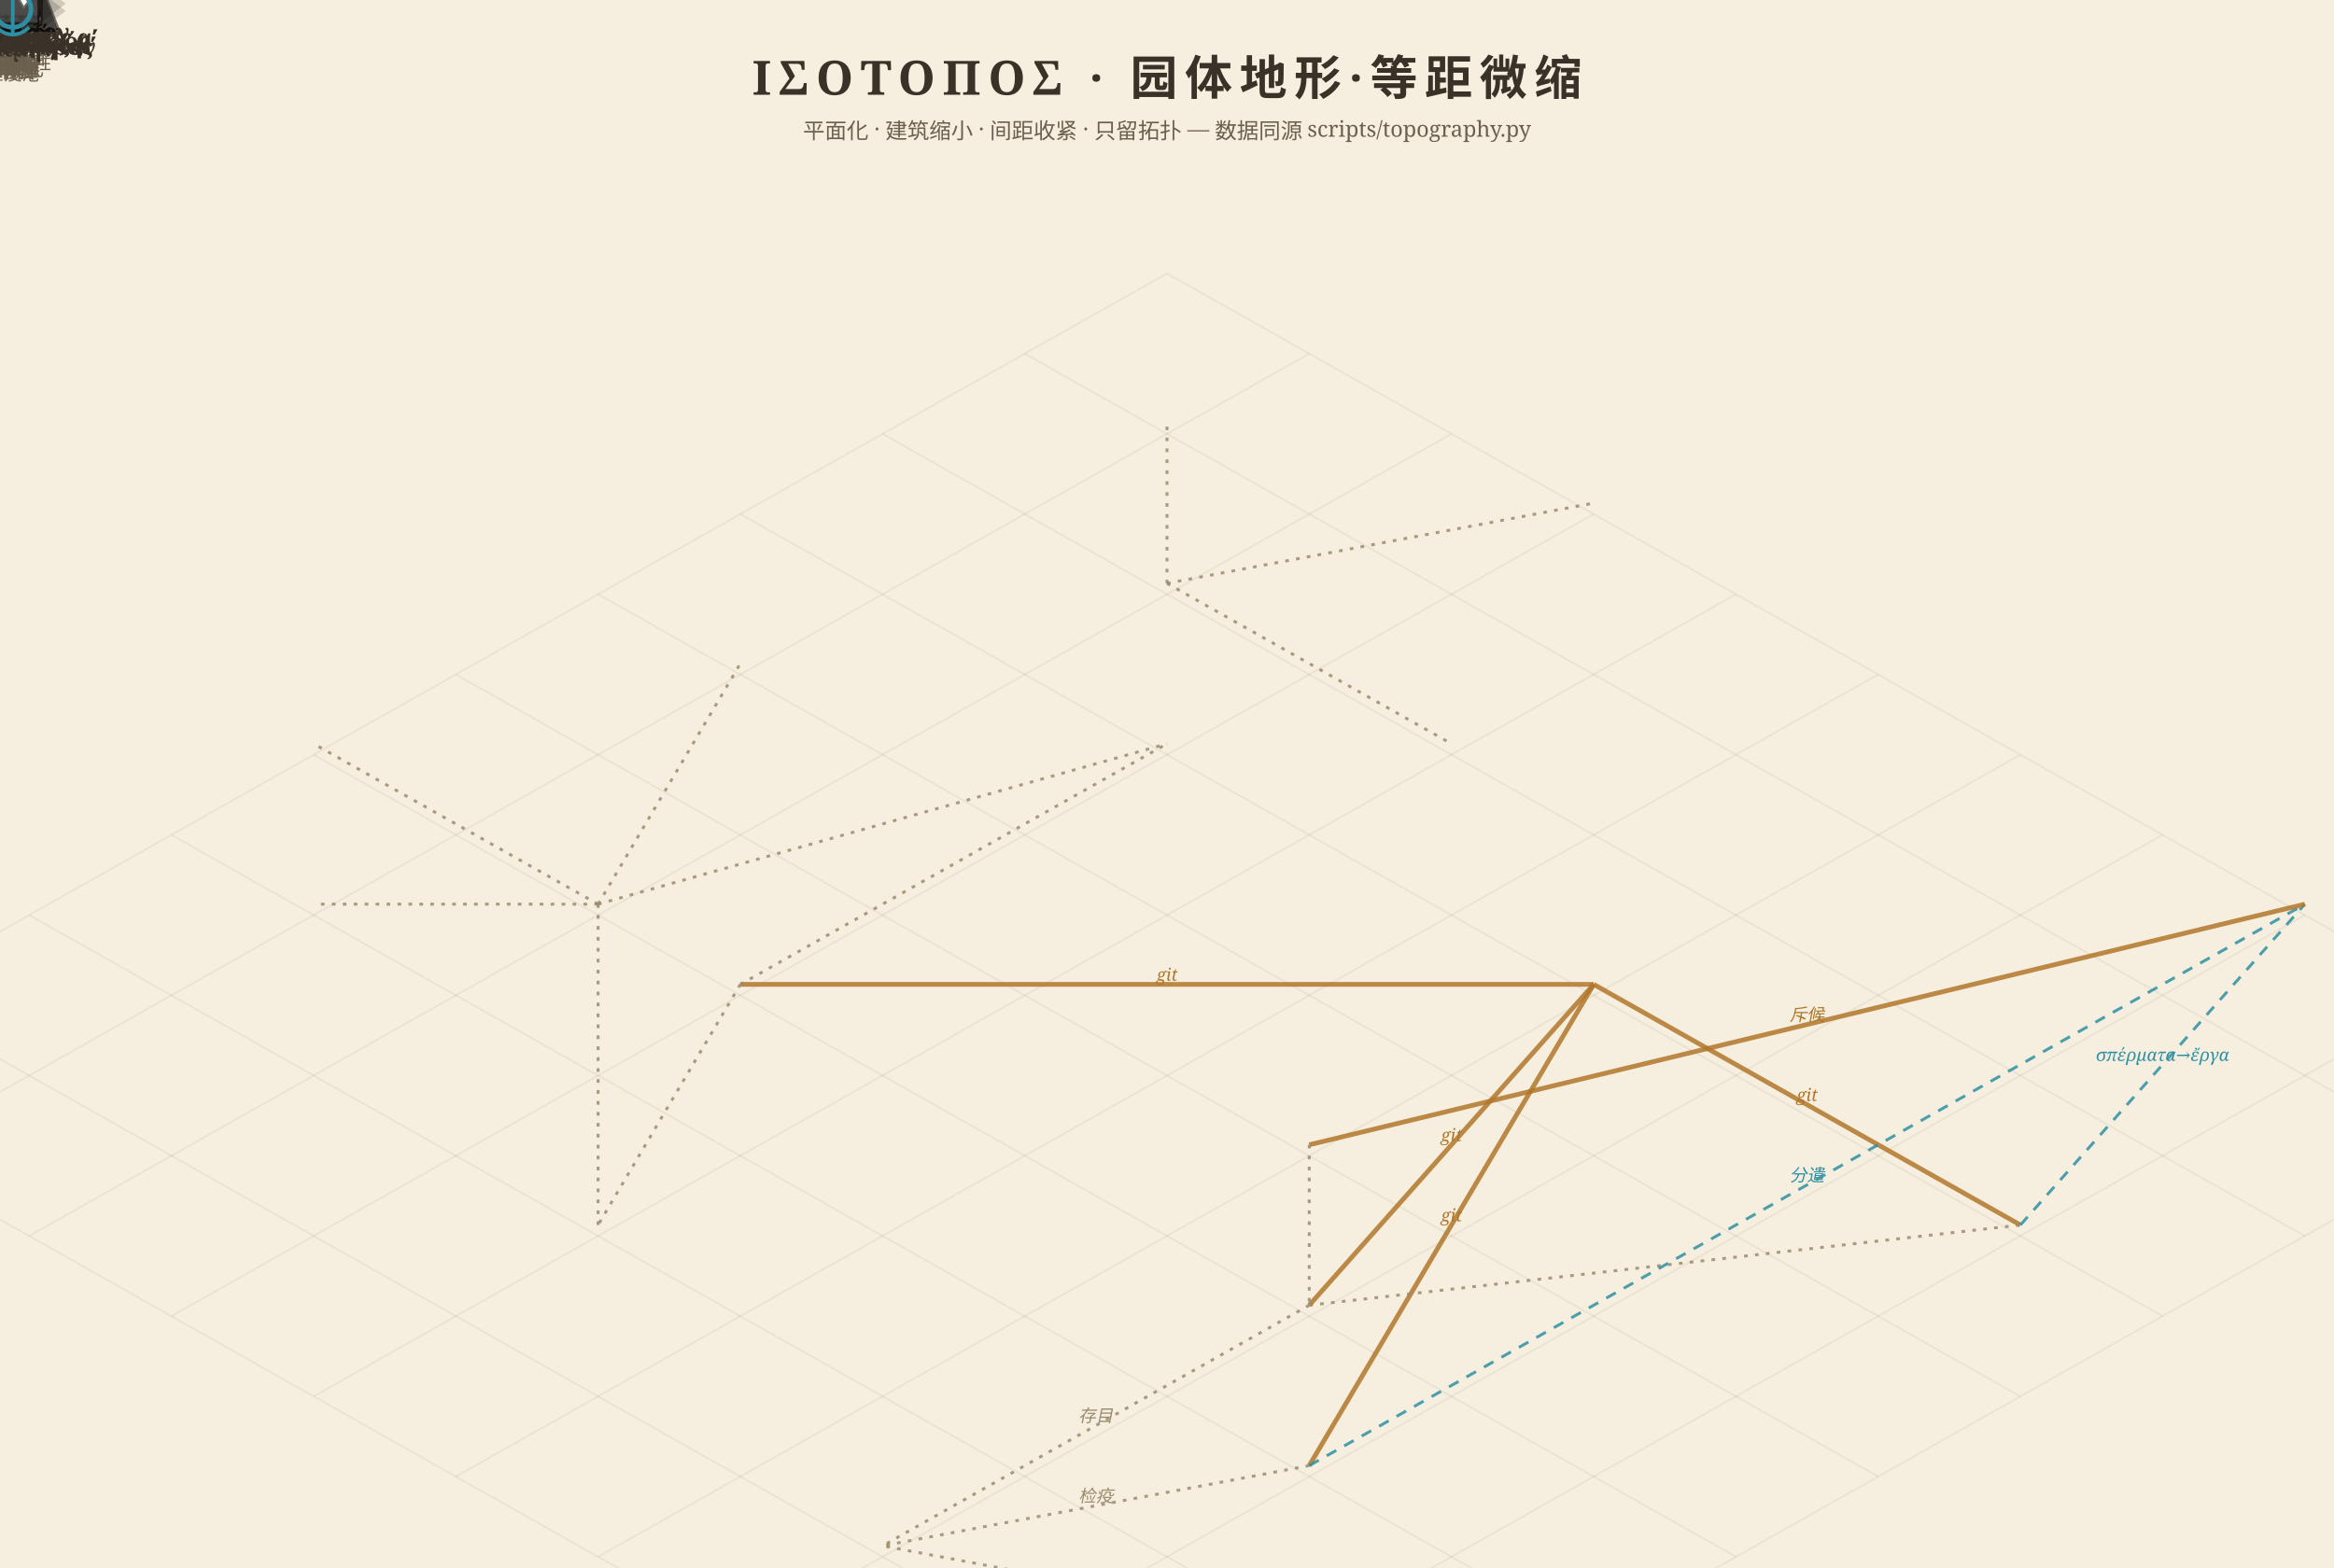
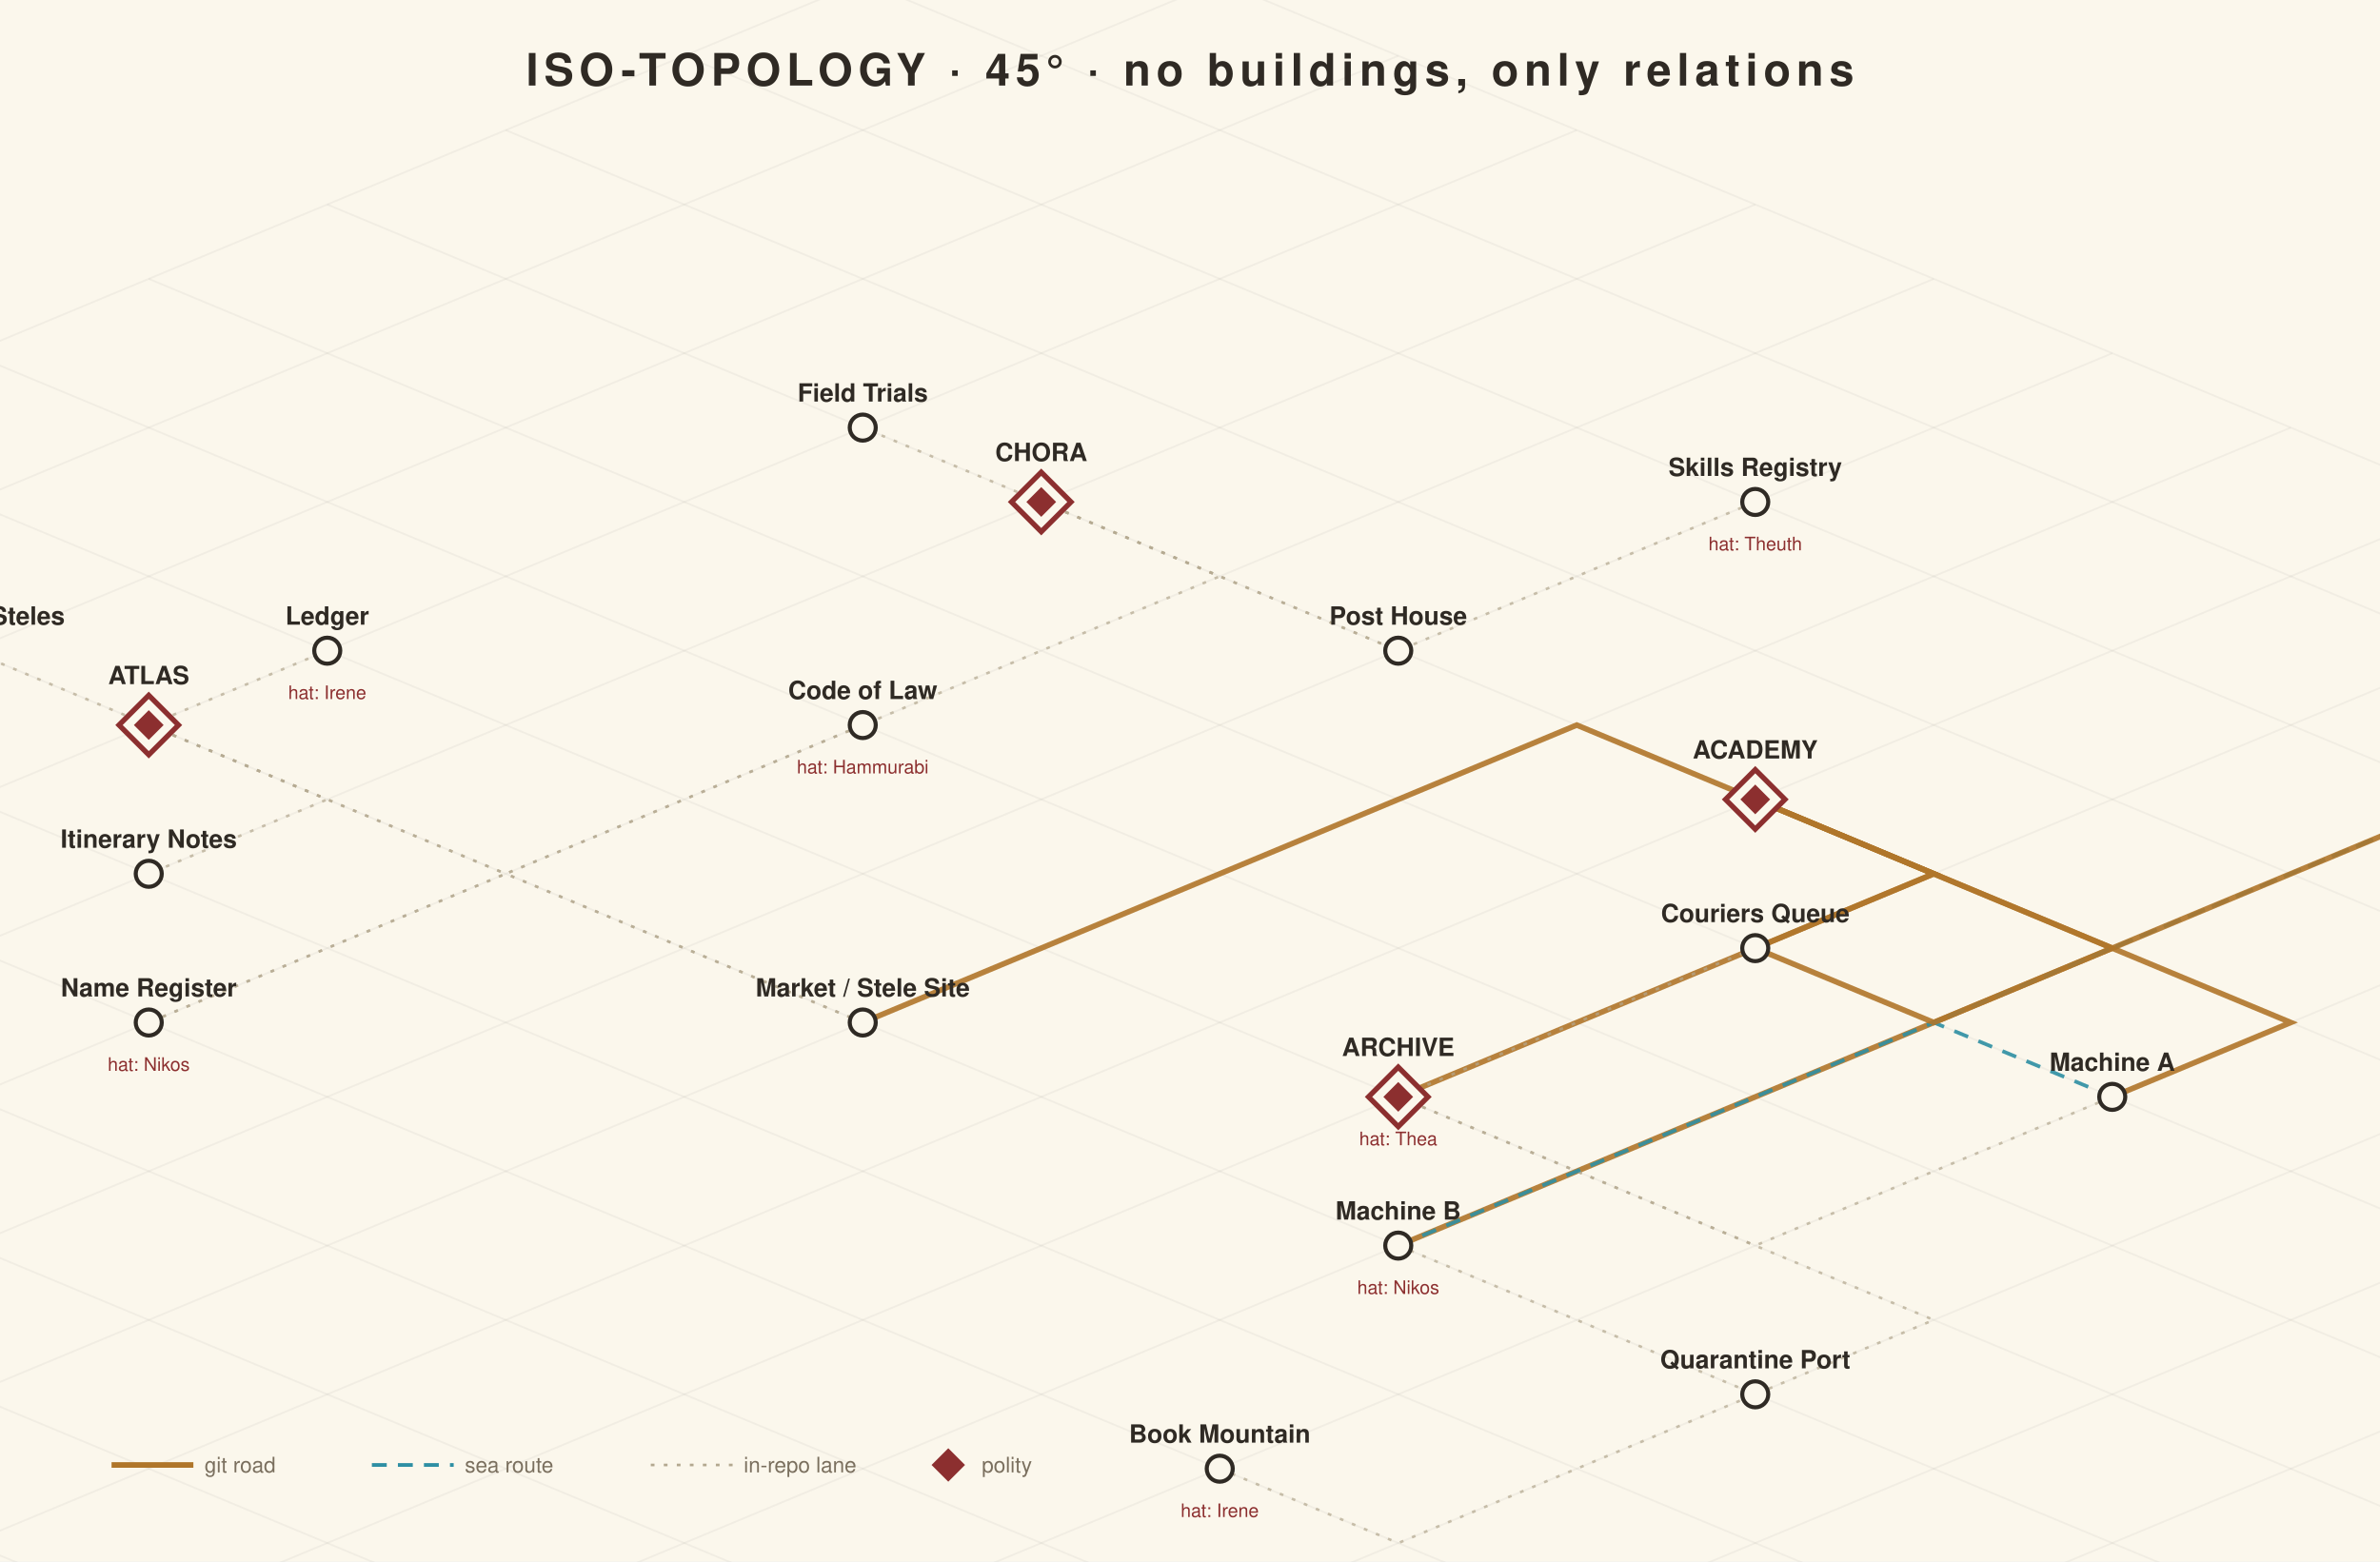
- <svg xmlns="http://www.w3.org/2000/svg" width="1280" height="860" viewBox="0 0 1280 860" font-family="Hiragino Sans GB, PingFang SC, serif">
-   <rect width="1280" height="860" fill="#f6efdf" />
-   <line x1="640" y1="150" x2="-140" y2="590" stroke="#3a3128" opacity=".07" />
-   <line x1="718" y1="194" x2="-62" y2="634" stroke="#3a3128" opacity=".07" />
-   <line x1="796" y1="238" x2="16" y2="678" stroke="#3a3128" opacity=".07" />
-   <line x1="874" y1="282" x2="94" y2="722" stroke="#3a3128" opacity=".07" />
-   <line x1="952" y1="326" x2="172" y2="766" stroke="#3a3128" opacity=".07" />
-   <line x1="1030" y1="370" x2="250" y2="810" stroke="#3a3128" opacity=".07" />
-   <line x1="1108" y1="414" x2="328" y2="854" stroke="#3a3128" opacity=".07" />
-   <line x1="1186" y1="458" x2="406" y2="898" stroke="#3a3128" opacity=".07" />
-   <line x1="1264" y1="502" x2="484" y2="942" stroke="#3a3128" opacity=".07" />
-   <line x1="1342" y1="546" x2="562" y2="986" stroke="#3a3128" opacity=".07" />
-   <line x1="1420" y1="590" x2="640" y2="1030" stroke="#3a3128" opacity=".07" />
-   <line x1="640" y1="150" x2="1420" y2="590" stroke="#3a3128" opacity=".07" />
-   <line x1="562" y1="194" x2="1342" y2="634" stroke="#3a3128" opacity=".07" />
-   <line x1="484" y1="238" x2="1264" y2="678" stroke="#3a3128" opacity=".07" />
-   <line x1="406" y1="282" x2="1186" y2="722" stroke="#3a3128" opacity=".07" />
-   <line x1="328" y1="326" x2="1108" y2="766" stroke="#3a3128" opacity=".07" />
-   <line x1="250" y1="370" x2="1030" y2="810" stroke="#3a3128" opacity=".07" />
-   <line x1="172" y1="414" x2="952" y2="854" stroke="#3a3128" opacity=".07" />
-   <line x1="94" y1="458" x2="874" y2="898" stroke="#3a3128" opacity=".07" />
-   <line x1="16" y1="502" x2="796" y2="942" stroke="#3a3128" opacity=".07" />
-   <line x1="-62" y1="546" x2="718" y2="986" stroke="#3a3128" opacity=".07" />
-   <line x1="-140" y1="590" x2="640" y2="1030" stroke="#3a3128" opacity=".07" />
-   <line x1="640" y1="320" x2="640" y2="232" stroke="#9a8a6e" stroke-width="1.6" opacity=".85" stroke-dasharray="2 4" />
-   <line x1="640" y1="320" x2="874" y2="276" stroke="#9a8a6e" stroke-width="1.6" opacity=".85" stroke-dasharray="2 4" />
-   <line x1="640" y1="320" x2="796" y2="408" stroke="#9a8a6e" stroke-width="1.6" opacity=".85" stroke-dasharray="2 4" />
-   <line x1="328" y1="496" x2="406" y2="364" stroke="#9a8a6e" stroke-width="1.6" opacity=".85" stroke-dasharray="2 4" />
-   <line x1="328" y1="496" x2="172" y2="408" stroke="#9a8a6e" stroke-width="1.6" opacity=".85" stroke-dasharray="2 4" />
-   <line x1="328" y1="496" x2="172" y2="496" stroke="#9a8a6e" stroke-width="1.6" opacity=".85" stroke-dasharray="2 4" />
-   <line x1="328" y1="496" x2="328" y2="672" stroke="#9a8a6e" stroke-width="1.6" opacity=".85" stroke-dasharray="2 4" />
-   <line x1="328" y1="496" x2="640" y2="408" stroke="#9a8a6e" stroke-width="1.6" opacity=".85" stroke-dasharray="2 4" />
-   <line x1="874" y1="540" x2="718" y2="716" stroke="#b0762a" stroke-width="2.6" opacity=".85" />
-   <text x="796.0" y="626.0" font-size="9.5" fill="#b0762a" text-anchor="middle" font-style="italic">git</text>
-   <line x1="874" y1="540" x2="406" y2="540" stroke="#b0762a" stroke-width="2.6" opacity=".85" />
-   <text x="640.0" y="538.0" font-size="9.5" fill="#b0762a" text-anchor="middle" font-style="italic">git</text>
-   <line x1="874" y1="540" x2="1108" y2="672" stroke="#b0762a" stroke-width="2.6" opacity=".85" />
-   <text x="991.0" y="604.0" font-size="9.5" fill="#b0762a" text-anchor="middle" font-style="italic">git</text>
-   <line x1="874" y1="540" x2="718" y2="804" stroke="#b0762a" stroke-width="2.6" opacity=".85" />
-   <text x="796.0" y="670.0" font-size="9.5" fill="#b0762a" text-anchor="middle" font-style="italic">git</text>
-   <line x1="718" y1="716" x2="1108" y2="672" stroke="#9a8a6e" stroke-width="1.6" opacity=".85" stroke-dasharray="2 4" />
-   <line x1="718" y1="716" x2="484" y2="848" stroke="#9a8a6e" stroke-width="1.6" opacity=".85" stroke-dasharray="2 4" />
-   <text x="601.0" y="780.0" font-size="9.5" fill="#9a8a6e" text-anchor="middle" font-style="italic">存目</text>
-   <line x1="1108" y1="672" x2="1264" y2="496" stroke="#2E8FA3" stroke-width="1.6" opacity=".85" stroke-dasharray="6 5" />
-   <text x="1186.0" y="582.0" font-size="9.5" fill="#2E8FA3" text-anchor="middle" font-style="italic">σπέρματα→ἔργα</text>
-   <line x1="718" y1="804" x2="1264" y2="496" stroke="#2E8FA3" stroke-width="1.6" opacity=".85" stroke-dasharray="6 5" />
-   <text x="991.0" y="648.0" font-size="9.5" fill="#2E8FA3" text-anchor="middle" font-style="italic">分遣</text>
-   <line x1="718" y1="804" x2="484" y2="848" stroke="#9a8a6e" stroke-width="1.6" opacity=".85" stroke-dasharray="2 4" />
-   <text x="601.0" y="824.0" font-size="9.5" fill="#9a8a6e" text-anchor="middle" font-style="italic">检疫</text>
-   <line x1="718" y1="892" x2="484" y2="848" stroke="#9a8a6e" stroke-width="1.6" opacity=".85" stroke-dasharray="2 4" />
-   <text x="601.0" y="868.0" font-size="9.5" fill="#9a8a6e" text-anchor="middle" font-style="italic">pin</text>
-   <line x1="718" y1="628" x2="1264" y2="496" stroke="#b0762a" stroke-width="2.6" opacity=".85" />
-   <text x="991.0" y="560.0" font-size="9.5" fill="#b0762a" text-anchor="middle" font-style="italic">斥候</text>
-   <line x1="718" y1="628" x2="718" y2="716" stroke="#9a8a6e" stroke-width="1.6" opacity=".85" stroke-dasharray="2 4" />
-   <line x1="406" y1="540" x2="640" y2="408" stroke="#9a8a6e" stroke-width="1.6" opacity=".85" stroke-dasharray="2 4" />
-   <line x1="406" y1="540" x2="328" y2="672" stroke="#9a8a6e" stroke-width="1.6" opacity=".85" stroke-dasharray="2 4" />
-   <path d="M-21,1 L1,-11 L23,1 L1,13 Z" fill="fields" opacity=".3" stroke="#3a3128" />
-   <path d="M-14,8 q15,-8 30,0" stroke="fields" fill="none" />
-   <path d="M-4,5 q15,-8 30,0" stroke="fields" fill="none" />
-   <path d="M6,2 q15,-8 30,0" stroke="fields" fill="none" />
-   <text x="1" y="23" text-anchor="middle" font-size="12.5" fill="#3a3128" font-weight="600">οἱ ἀγροί</text>
-   <text x="1" y="36" text-anchor="middle" font-size="10" fill="#6b5f4d">实验田</text>
-   <path d="M2,-24 L36,2 L2,28 L-32,2 Z" fill="land" opacity=".16" stroke="land" stroke-dasharray="4 3" />
-   <text x="2" y="24" text-anchor="middle" font-size="12.5" fill="#3a3128" font-weight="600">ἡ Χώρα</text>
-   <text x="2" y="37" text-anchor="middle" font-size="10" fill="#6b5f4d">本域</text>
-   <rect x="-8" y="-8" width="22" height="13" fill="#fff" opacity=".7" stroke="#3a3128" />
-   <path d="M-9,-8 L3,-16 L15,-8" fill="none" stroke="#3a3128" />
-   <text x="3" y="22" text-anchor="middle" font-size="12.5" fill="#3a3128" font-weight="600">Λύκειον</text>
-   <text x="3" y="35" text-anchor="middle" font-size="10" fill="#6b5f4d">职册署</text>
-   <rect x="-7" y="-6" width="22" height="13" fill="#fff" opacity=".7" stroke="#3a3128" />
-   <path d="M-8,-6 L4,-14 L16,-6" fill="none" stroke="#3a3128" />
-   <text x="4" y="24" text-anchor="middle" font-size="12.5" fill="#3a3128" font-weight="600">σταθμός</text>
-   <text x="4" y="37" text-anchor="middle" font-size="10" fill="#6b5f4d">驿馆</text>
-   <rect x="-2" y="-19" width="10" height="30" rx="2" fill="#d8c9a4" stroke="#3a3128" />
-   <circle cx="3" cy="-13" r="3" fill="#b0762a" />
-   <text x="3" y="25" text-anchor="middle" font-size="12.5" fill="#3a3128" font-weight="600">ἡ Στήλη</text>
-   <text x="3" y="38" text-anchor="middle" font-size="10" fill="#6b5f4d">汉谟拉比柱</text>
-   <rect x="-12" y="-6" width="26" height="16" fill="#fff" opacity=".7" stroke="#3a3128" />
-   <path d="M-12,-6 L1,-16 L14,-6 Z" fill="city" stroke="#3a3128" />
-   <text x="1" y="26" text-anchor="middle" font-size="12.5" fill="#3a3128" font-weight="600">Δελτοί</text>
-   <text x="1" y="39" text-anchor="middle" font-size="10" fill="#6b5f4d">台账广场</text>
-   <rect x="-14" y="-5" width="7" height="14" fill="#e6d9b6" stroke="#3a3128" />
-   <rect x="-3" y="-8" width="7" height="18" fill="#e6d9b6" stroke="#3a3128" />
-   <rect x="8" y="-5" width="7" height="14" fill="#e6d9b6" stroke="#3a3128" />
-   <text x="0" y="28" text-anchor="middle" font-size="12.5" fill="#3a3128" font-weight="600">Λεξικόν</text>
-   <text x="0" y="41" text-anchor="middle" font-size="10" fill="#6b5f4d">术语碑林</text>
-   <path d="M2,-20 L36,6 L2,32 L-32,6 Z" fill="land" opacity=".16" stroke="land" stroke-dasharray="4 3" />
-   <text x="2" y="28" text-anchor="middle" font-size="12.5" fill="#3a3128" font-weight="600">ἡ Ἀτλαντίς</text>
-   <text x="2" y="41" text-anchor="middle" font-size="10" fill="#6b5f4d">碑园</text>
-   <circle cx="1" cy="3" r="4" fill="road" />
-   <text x="1" y="29" text-anchor="middle" font-size="12.5" fill="#3a3128" font-weight="600">ἱστορική ὁδός</text>
-   <text x="1" y="42" text-anchor="middle" font-size="10" fill="#6b5f4d">手记驿道</text>
-   <rect x="-10" y="-4" width="26" height="16" fill="#fff" opacity=".7" stroke="#3a3128" />
-   <path d="M-10,-4 L3,-14 L16,-4 Z" fill="city" stroke="#3a3128" />
-   <text x="3" y="28" text-anchor="middle" font-size="12.5" fill="#3a3128" font-weight="600">ἡ Ἀγορά</text>
-   <text x="3" y="41" text-anchor="middle" font-size="10" fill="#6b5f4d">市集</text>
-   <rect x="-10" y="-3" width="7" height="14" fill="#e6d9b6" stroke="#3a3128" />
-   <rect x="1" y="-6" width="7" height="18" fill="#e6d9b6" stroke="#3a3128" />
-   <rect x="12" y="-3" width="7" height="14" fill="#e6d9b6" stroke="#3a3128" />
-   <text x="4" y="30" text-anchor="middle" font-size="12.5" fill="#3a3128" font-weight="600">Ὀνοματολόγιον</text>
-   <text x="4" y="43" text-anchor="middle" font-size="10" fill="#6b5f4d">正名表</text>
-   <rect x="-10" y="-9" width="32" height="18" fill="#fff" opacity=".65" stroke="#3a3128" />
-   <path d="M-12,-9 L6,-21 L24,-9 Z" fill="temple" stroke="#3a3128" />
-   <rect x="-7" y="-7" width="3" height="15" fill="#3a3128" opacity=".8" />
-   <rect x="1" y="-7" width="3" height="15" fill="#3a3128" opacity=".8" />
-   <rect x="9" y="-7" width="3" height="15" fill="#3a3128" opacity=".8" />
-   <rect x="17" y="-7" width="3" height="15" fill="#3a3128" opacity=".8" />
-   <text x="6" y="25" text-anchor="middle" font-size="12.5" fill="#3a3128" font-weight="600">Ἀκαδημία</text>
-   <text x="6" y="38" text-anchor="middle" font-size="10" fill="#6b5f4d">学园</text>
-   <circle cx="6" cy="1" r="4" fill="road" />
-   <text x="6" y="27" text-anchor="middle" font-size="12.5" fill="#3a3128" font-weight="600">Ἀγγέλων ὁδός</text>
-   <text x="6" y="40" text-anchor="middle" font-size="10" fill="#6b5f4d">天使道</text>
-   <rect x="-9" y="-6" width="32" height="18" fill="#fff" opacity=".65" stroke="#3a3128" />
-   <path d="M-11,-6 L7,-18 L25,-6 Z" fill="temple" stroke="#3a3128" />
-   <rect x="-6" y="-4" width="3" height="15" fill="#3a3128" opacity=".8" />
-   <rect x="2" y="-4" width="3" height="15" fill="#3a3128" opacity=".8" />
-   <rect x="10" y="-4" width="3" height="15" fill="#3a3128" opacity=".8" />
-   <rect x="18" y="-4" width="3" height="15" fill="#3a3128" opacity=".8" />
-   <text x="7" y="28" text-anchor="middle" font-size="12.5" fill="#3a3128" font-weight="600">Ἀρχεῖον</text>
-   <text x="7" y="41" text-anchor="middle" font-size="10" fill="#6b5f4d">档案馆</text>
-   <path d="M-6,8 L1,-14 L15,-14 L22,8 Z" fill="#e8d8b6" stroke="#8c2f2f" />
-   <path d="M8,-16 q6,-10 0,-16 q10,6 4,18" fill="#8c2f2f" />
-   <text x="8" y="22" text-anchor="middle" font-size="12.5" fill="#3a3128" font-weight="600">Πυραεῖον</text>
-   <text x="8" y="35" text-anchor="middle" font-size="10" fill="#6b5f4d">火神庙</text>
-   <rect x="-4" y="-7" width="26" height="16" fill="#fff" opacity=".7" stroke="#3a3128" />
-   <path d="M-4,-7 L9,-17 L22,-7 Z" fill="city" stroke="#3a3128" />
-   <text x="9" y="25" text-anchor="middle" font-size="12.5" fill="#3a3128" font-weight="600">Διόσκουρος α′</text>
-   <text x="9" y="38" text-anchor="middle" font-size="10" fill="#6b5f4d">双神·甲</text>
-   <rect x="-5" y="-3" width="26" height="16" fill="#fff" opacity=".7" stroke="#3a3128" />
-   <path d="M-5,-3 L8,-13 L21,-3 Z" fill="city" stroke="#3a3128" />
-   <text x="8" y="29" text-anchor="middle" font-size="12.5" fill="#3a3128" font-weight="600">Διόσκουρος β′</text>
-   <text x="8" y="42" text-anchor="middle" font-size="10" fill="#6b5f4d">双神·乙</text>
-   <path d="M-11,18 L5,-10 L13,4 L23,-8 L33,18 Z" fill="mount" opacity=".7" stroke="#3a3128" />
-   <text x="9" y="30" text-anchor="middle" font-size="12.5" fill="#3a3128" font-weight="600">βιβλίων ὄρος</text>
-   <text x="9" y="43" text-anchor="middle" font-size="10" fill="#6b5f4d">书山</text>
-   <circle cx="7" cy="5" r="10" fill="none" stroke="#2E8FA3" stroke-width="2.5" />
-   <path d="M7,-9 v28 M-2,15 q9,8 18,0" stroke="#2E8FA3" stroke-width="2" fill="none" />
-   <text x="7" y="31" text-anchor="middle" font-size="12.5" fill="#3a3128" font-weight="600">ὁ λιμήν</text>
-   <text x="7" y="44" text-anchor="middle" font-size="10" fill="#6b5f4d">检疫港</text>
-   <text x="640.0" y="52" text-anchor="middle" font-size="26" fill="#3a3128" font-weight="700" letter-spacing="4">ΙΣΟΤΟΠΟΣ · 园体地形·等距微缩</text>
-   <text x="640.0" y="76" text-anchor="middle" font-size="12" fill="#6b5f4d">平面化 · 建筑缩小 · 间距收紧 · 只留拓扑 — 数据同源 scripts/topography.py</text>
+ <svg xmlns="http://www.w3.org/2000/svg" width="1280" height="840" viewBox="0 0 1280 840" font-family="Helvetica Neue, Helvetica, Arial, sans-serif">
+   <rect width="1280" height="840" fill="#fbf7ec" />
+   <line x1="560" y1="-50" x2="-976" y2="590" stroke="#2f2a24" opacity=".05" />
+   <line x1="560" y1="-50" x2="2096" y2="590" stroke="#2f2a24" opacity=".05" />
+   <line x1="656" y1="-10" x2="-880" y2="630" stroke="#2f2a24" opacity=".05" />
+   <line x1="464" y1="-10" x2="2000" y2="630" stroke="#2f2a24" opacity=".05" />
+   <line x1="752" y1="30" x2="-784" y2="670" stroke="#2f2a24" opacity=".05" />
+   <line x1="368" y1="30" x2="1904" y2="670" stroke="#2f2a24" opacity=".05" />
+   <line x1="848" y1="70" x2="-688" y2="710" stroke="#2f2a24" opacity=".05" />
+   <line x1="272" y1="70" x2="1808" y2="710" stroke="#2f2a24" opacity=".05" />
+   <line x1="944" y1="110" x2="-592" y2="750" stroke="#2f2a24" opacity=".05" />
+   <line x1="176" y1="110" x2="1712" y2="750" stroke="#2f2a24" opacity=".05" />
+   <line x1="1040" y1="150" x2="-496" y2="790" stroke="#2f2a24" opacity=".05" />
+   <line x1="80" y1="150" x2="1616" y2="790" stroke="#2f2a24" opacity=".05" />
+   <line x1="1136" y1="190" x2="-400" y2="830" stroke="#2f2a24" opacity=".05" />
+   <line x1="-16" y1="190" x2="1520" y2="830" stroke="#2f2a24" opacity=".05" />
+   <line x1="1232" y1="230" x2="-304" y2="870" stroke="#2f2a24" opacity=".05" />
+   <line x1="-112" y1="230" x2="1424" y2="870" stroke="#2f2a24" opacity=".05" />
+   <line x1="1328" y1="270" x2="-208" y2="910" stroke="#2f2a24" opacity=".05" />
+   <line x1="-208" y1="270" x2="1328" y2="910" stroke="#2f2a24" opacity=".05" />
+   <line x1="1424" y1="310" x2="-112" y2="950" stroke="#2f2a24" opacity=".05" />
+   <line x1="-304" y1="310" x2="1232" y2="950" stroke="#2f2a24" opacity=".05" />
+   <line x1="1520" y1="350" x2="-16" y2="990" stroke="#2f2a24" opacity=".05" />
+   <line x1="-400" y1="350" x2="1136" y2="990" stroke="#2f2a24" opacity=".05" />
+   <line x1="1616" y1="390" x2="80" y2="1030" stroke="#2f2a24" opacity=".05" />
+   <line x1="-496" y1="390" x2="1040" y2="1030" stroke="#2f2a24" opacity=".05" />
+   <line x1="1712" y1="430" x2="176" y2="1070" stroke="#2f2a24" opacity=".05" />
+   <line x1="-592" y1="430" x2="944" y2="1070" stroke="#2f2a24" opacity=".05" />
+   <line x1="1808" y1="470" x2="272" y2="1110" stroke="#2f2a24" opacity=".05" />
+   <line x1="-688" y1="470" x2="848" y2="1110" stroke="#2f2a24" opacity=".05" />
+   <line x1="1904" y1="510" x2="368" y2="1150" stroke="#2f2a24" opacity=".05" />
+   <line x1="-784" y1="510" x2="752" y2="1150" stroke="#2f2a24" opacity=".05" />
+   <line x1="2000" y1="550" x2="464" y2="1190" stroke="#2f2a24" opacity=".05" />
+   <line x1="-880" y1="550" x2="656" y2="1190" stroke="#2f2a24" opacity=".05" />
+   <line x1="2096" y1="590" x2="560" y2="1230" stroke="#2f2a24" opacity=".05" />
+   <line x1="-976" y1="590" x2="560" y2="1230" stroke="#2f2a24" opacity=".05" />
+   <path d="M560,270 L464,230 L464,230" fill="none" stroke="#b3a88f" stroke-width="1.4" stroke-dasharray="2 5" opacity="0.7" />
+   <path d="M560,270 L752,350 L944,270" fill="none" stroke="#b3a88f" stroke-width="1.4" stroke-dasharray="2 5" opacity="0.7" />
+   <path d="M560,270 L752,350 L752,350" fill="none" stroke="#b3a88f" stroke-width="1.4" stroke-dasharray="2 5" opacity="0.7" />
+   <path d="M80,390 L80,390 L176,350" fill="none" stroke="#b3a88f" stroke-width="1.4" stroke-dasharray="2 5" opacity="0.7" />
+   <path d="M80,390 L-16,350 L-16,350" fill="none" stroke="#b3a88f" stroke-width="1.4" stroke-dasharray="2 5" opacity="0.7" />
+   <path d="M80,390 L176,430 L80,470" fill="none" stroke="#b3a88f" stroke-width="1.4" stroke-dasharray="2 5" opacity="0.7" />
+   <path d="M80,390 L272,470 L80,550" fill="none" stroke="#b3a88f" stroke-width="1.4" stroke-dasharray="2 5" opacity="0.7" />
+   <path d="M80,390 L272,470 L464,390" fill="none" stroke="#b3a88f" stroke-width="1.4" stroke-dasharray="2 5" opacity="0.7" />
+   <path d="M560,270 L656,310 L464,390" fill="none" stroke="#b3a88f" stroke-width="1.4" stroke-dasharray="2 5" opacity="0.7" />
+   <path d="M464,550 L272,470 L464,390" fill="none" stroke="#b3a88f" stroke-width="1.4" stroke-dasharray="2 5" opacity="0.7" />
+   <path d="M464,550 L272,470 L80,550" fill="none" stroke="#b3a88f" stroke-width="1.4" stroke-dasharray="2 5" opacity="0.7" />
+   <path d="M944,430 L1040,470 L752,590" fill="none" stroke="#b0762a" stroke-width="3" opacity="0.9" />
+   <path d="M944,430 L848,390 L464,550" fill="none" stroke="#b0762a" stroke-width="3" opacity="0.9" />
+   <path d="M944,430 L1232,550 L1136,590" fill="none" stroke="#b0762a" stroke-width="3" opacity="0.9" />
+   <path d="M944,430 L1136,510 L752,670" fill="none" stroke="#b0762a" stroke-width="3" opacity="0.9" />
+   <path d="M752,590 L944,670 L1136,590" fill="none" stroke="#b3a88f" stroke-width="1.4" stroke-dasharray="2 5" opacity="0.7" />
+   <path d="M752,590 L1040,710 L944,750" fill="none" stroke="#b3a88f" stroke-width="1.4" stroke-dasharray="2 5" opacity="0.7" />
+   <path d="M1136,590 L1040,550 L1328,430" fill="none" stroke="#2E8FA3" stroke-width="2" stroke-dasharray="8 6" opacity="0.9" />
+   <path d="M752,670 L752,670 L1328,430" fill="none" stroke="#2E8FA3" stroke-width="2" stroke-dasharray="8 6" opacity="0.9" />
+   <path d="M752,670 L944,750 L944,750" fill="none" stroke="#b3a88f" stroke-width="1.4" stroke-dasharray="2 5" opacity="0.7" />
+   <path d="M656,790 L752,830 L944,750" fill="none" stroke="#b3a88f" stroke-width="1.4" stroke-dasharray="2 5" opacity="0.7" />
+   <path d="M944,510 L1040,550 L1328,430" fill="none" stroke="#b0762a" stroke-width="3" opacity="0.9" />
+   <path d="M944,510 L944,510 L752,590" fill="none" stroke="#b3a88f" stroke-width="1.4" stroke-dasharray="2 5" opacity="0.7" />
+   <path d="M944,430 L1040,470 L944,510" fill="none" stroke="#b0762a" stroke-width="3" opacity="0.9" />
+   <circle cx="464" cy="230" r="7" fill="#fbf7ec" stroke="#2f2a24" stroke-width="2.2" />
+   <text x="464" y="216" text-anchor="middle" font-size="13.5" fill="#2f2a24" font-weight="700">Field Trials</text>
+   <circle cx="944" cy="270" r="7" fill="#fbf7ec" stroke="#2f2a24" stroke-width="2.2" />
+   <text x="944" y="256" text-anchor="middle" font-size="13.5" fill="#2f2a24" font-weight="700">Skills Registry</text>
+   <text x="944" y="296" text-anchor="middle" font-size="10" fill="#8c2f2f">hat: Theuth</text>
+   <circle cx="752" cy="350" r="7" fill="#fbf7ec" stroke="#2f2a24" stroke-width="2.2" />
+   <text x="752" y="336" text-anchor="middle" font-size="13.5" fill="#2f2a24" font-weight="700">Post House</text>
+   <path d="M560,254 L576,270 L560,286 L544,270 Z" fill="#fbf7ec" stroke="#8c2f2f" stroke-width="2.8" />
+   <path d="M560,262 L568,270 L560,278 L552,270 Z" fill="#8c2f2f" />
+   <text x="560" y="248" text-anchor="middle" font-size="13.5" fill="#2f2a24" font-weight="700">CHORA</text>
+   <circle cx="464" cy="390" r="7" fill="#fbf7ec" stroke="#2f2a24" stroke-width="2.2" />
+   <text x="464" y="376" text-anchor="middle" font-size="13.5" fill="#2f2a24" font-weight="700">Code of Law</text>
+   <text x="464" y="416" text-anchor="middle" font-size="10" fill="#8c2f2f">hat: Hammurabi</text>
+   <circle cx="176" cy="350" r="7" fill="#fbf7ec" stroke="#2f2a24" stroke-width="2.2" />
+   <text x="176" y="336" text-anchor="middle" font-size="13.5" fill="#2f2a24" font-weight="700">Ledger</text>
+   <text x="176" y="376" text-anchor="middle" font-size="10" fill="#8c2f2f">hat: Irene</text>
+   <circle cx="-16" cy="350" r="7" fill="#fbf7ec" stroke="#2f2a24" stroke-width="2.2" />
+   <text x="-16" y="336" text-anchor="middle" font-size="13.5" fill="#2f2a24" font-weight="700">Glossary Steles</text>
+   <circle cx="80" cy="470" r="7" fill="#fbf7ec" stroke="#2f2a24" stroke-width="2.2" />
+   <text x="80" y="456" text-anchor="middle" font-size="13.5" fill="#2f2a24" font-weight="700">Itinerary Notes</text>
+   <path d="M80,374 L96,390 L80,406 L64,390 Z" fill="#fbf7ec" stroke="#8c2f2f" stroke-width="2.8" />
+   <path d="M80,382 L88,390 L80,398 L72,390 Z" fill="#8c2f2f" />
+   <text x="80" y="368" text-anchor="middle" font-size="13.5" fill="#2f2a24" font-weight="700">ATLAS</text>
+   <circle cx="80" cy="550" r="7" fill="#fbf7ec" stroke="#2f2a24" stroke-width="2.2" />
+   <text x="80" y="536" text-anchor="middle" font-size="13.5" fill="#2f2a24" font-weight="700">Name Register</text>
+   <text x="80" y="576" text-anchor="middle" font-size="10" fill="#8c2f2f">hat: Nikos</text>
+   <circle cx="464" cy="550" r="7" fill="#fbf7ec" stroke="#2f2a24" stroke-width="2.2" />
+   <text x="464" y="536" text-anchor="middle" font-size="13.5" fill="#2f2a24" font-weight="700">Market / Stele Site</text>
+   <path d="M944,414 L960,430 L944,446 L928,430 Z" fill="#fbf7ec" stroke="#8c2f2f" stroke-width="2.8" />
+   <path d="M944,422 L952,430 L944,438 L936,430 Z" fill="#8c2f2f" />
+   <text x="944" y="408" text-anchor="middle" font-size="13.5" fill="#2f2a24" font-weight="700">ACADEMY</text>
+   <path d="M752,574 L768,590 L752,606 L736,590 Z" fill="#fbf7ec" stroke="#8c2f2f" stroke-width="2.8" />
+   <path d="M752,582 L760,590 L752,598 L744,590 Z" fill="#8c2f2f" />
+   <text x="752" y="568" text-anchor="middle" font-size="13.5" fill="#2f2a24" font-weight="700">ARCHIVE</text>
+   <text x="752" y="616" text-anchor="middle" font-size="10" fill="#8c2f2f">hat: Thea</text>
+   <circle cx="944" cy="510" r="7" fill="#fbf7ec" stroke="#2f2a24" stroke-width="2.2" />
+   <text x="944" y="496" text-anchor="middle" font-size="13.5" fill="#2f2a24" font-weight="700">Couriers Queue</text>
+   <circle cx="1328" cy="430" r="7" fill="#fbf7ec" stroke="#2f2a24" stroke-width="2.2" />
+   <text x="1328" y="416" text-anchor="middle" font-size="13.5" fill="#2f2a24" font-weight="700">Forge (Kaggle)</text>
+   <circle cx="1136" cy="590" r="7" fill="#fbf7ec" stroke="#2f2a24" stroke-width="2.2" />
+   <text x="1136" y="576" text-anchor="middle" font-size="13.5" fill="#2f2a24" font-weight="700">Machine A</text>
+   <circle cx="752" cy="670" r="7" fill="#fbf7ec" stroke="#2f2a24" stroke-width="2.2" />
+   <text x="752" y="656" text-anchor="middle" font-size="13.5" fill="#2f2a24" font-weight="700">Machine B</text>
+   <text x="752" y="696" text-anchor="middle" font-size="10" fill="#8c2f2f">hat: Nikos</text>
+   <circle cx="656" cy="790" r="7" fill="#fbf7ec" stroke="#2f2a24" stroke-width="2.2" />
+   <text x="656" y="776" text-anchor="middle" font-size="13.5" fill="#2f2a24" font-weight="700">Book Mountain</text>
+   <text x="656" y="816" text-anchor="middle" font-size="10" fill="#8c2f2f">hat: Irene</text>
+   <circle cx="944" cy="750" r="7" fill="#fbf7ec" stroke="#2f2a24" stroke-width="2.2" />
+   <text x="944" y="736" text-anchor="middle" font-size="13.5" fill="#2f2a24" font-weight="700">Quarantine Port</text>
+   <text x="640.0" y="46" text-anchor="middle" font-size="24" fill="#2f2a24" font-weight="700" letter-spacing="3">ISO-TOPOLOGY · 45° · no buildings, only relations</text>
+   <g transform="translate(60,788)">
+     <line x1="0" y1="0" x2="44" y2="0" stroke="#b0762a" stroke-width="3" />
+     <text x="50" y="4" font-size="11.5" fill="#7a6f5e">git road</text>
+     <line x1="140" y1="0" x2="184" y2="0" stroke="#2E8FA3" stroke-width="2" stroke-dasharray="8 6" />
+     <text x="190" y="4" font-size="11.5" fill="#7a6f5e">sea route</text>
+     <line x1="290" y1="0" x2="334" y2="0" stroke="#b3a88f" stroke-width="1.4" stroke-dasharray="2 5" />
+     <text x="340" y="4" font-size="11.5" fill="#7a6f5e">in-repo lane</text>
+     <path d="M450,-9 L459,0 L450,9 L441,0 Z" fill="#8c2f2f" />
+     <text x="468" y="4" font-size="11.5" fill="#7a6f5e">polity</text>
+   </g>
</svg>
